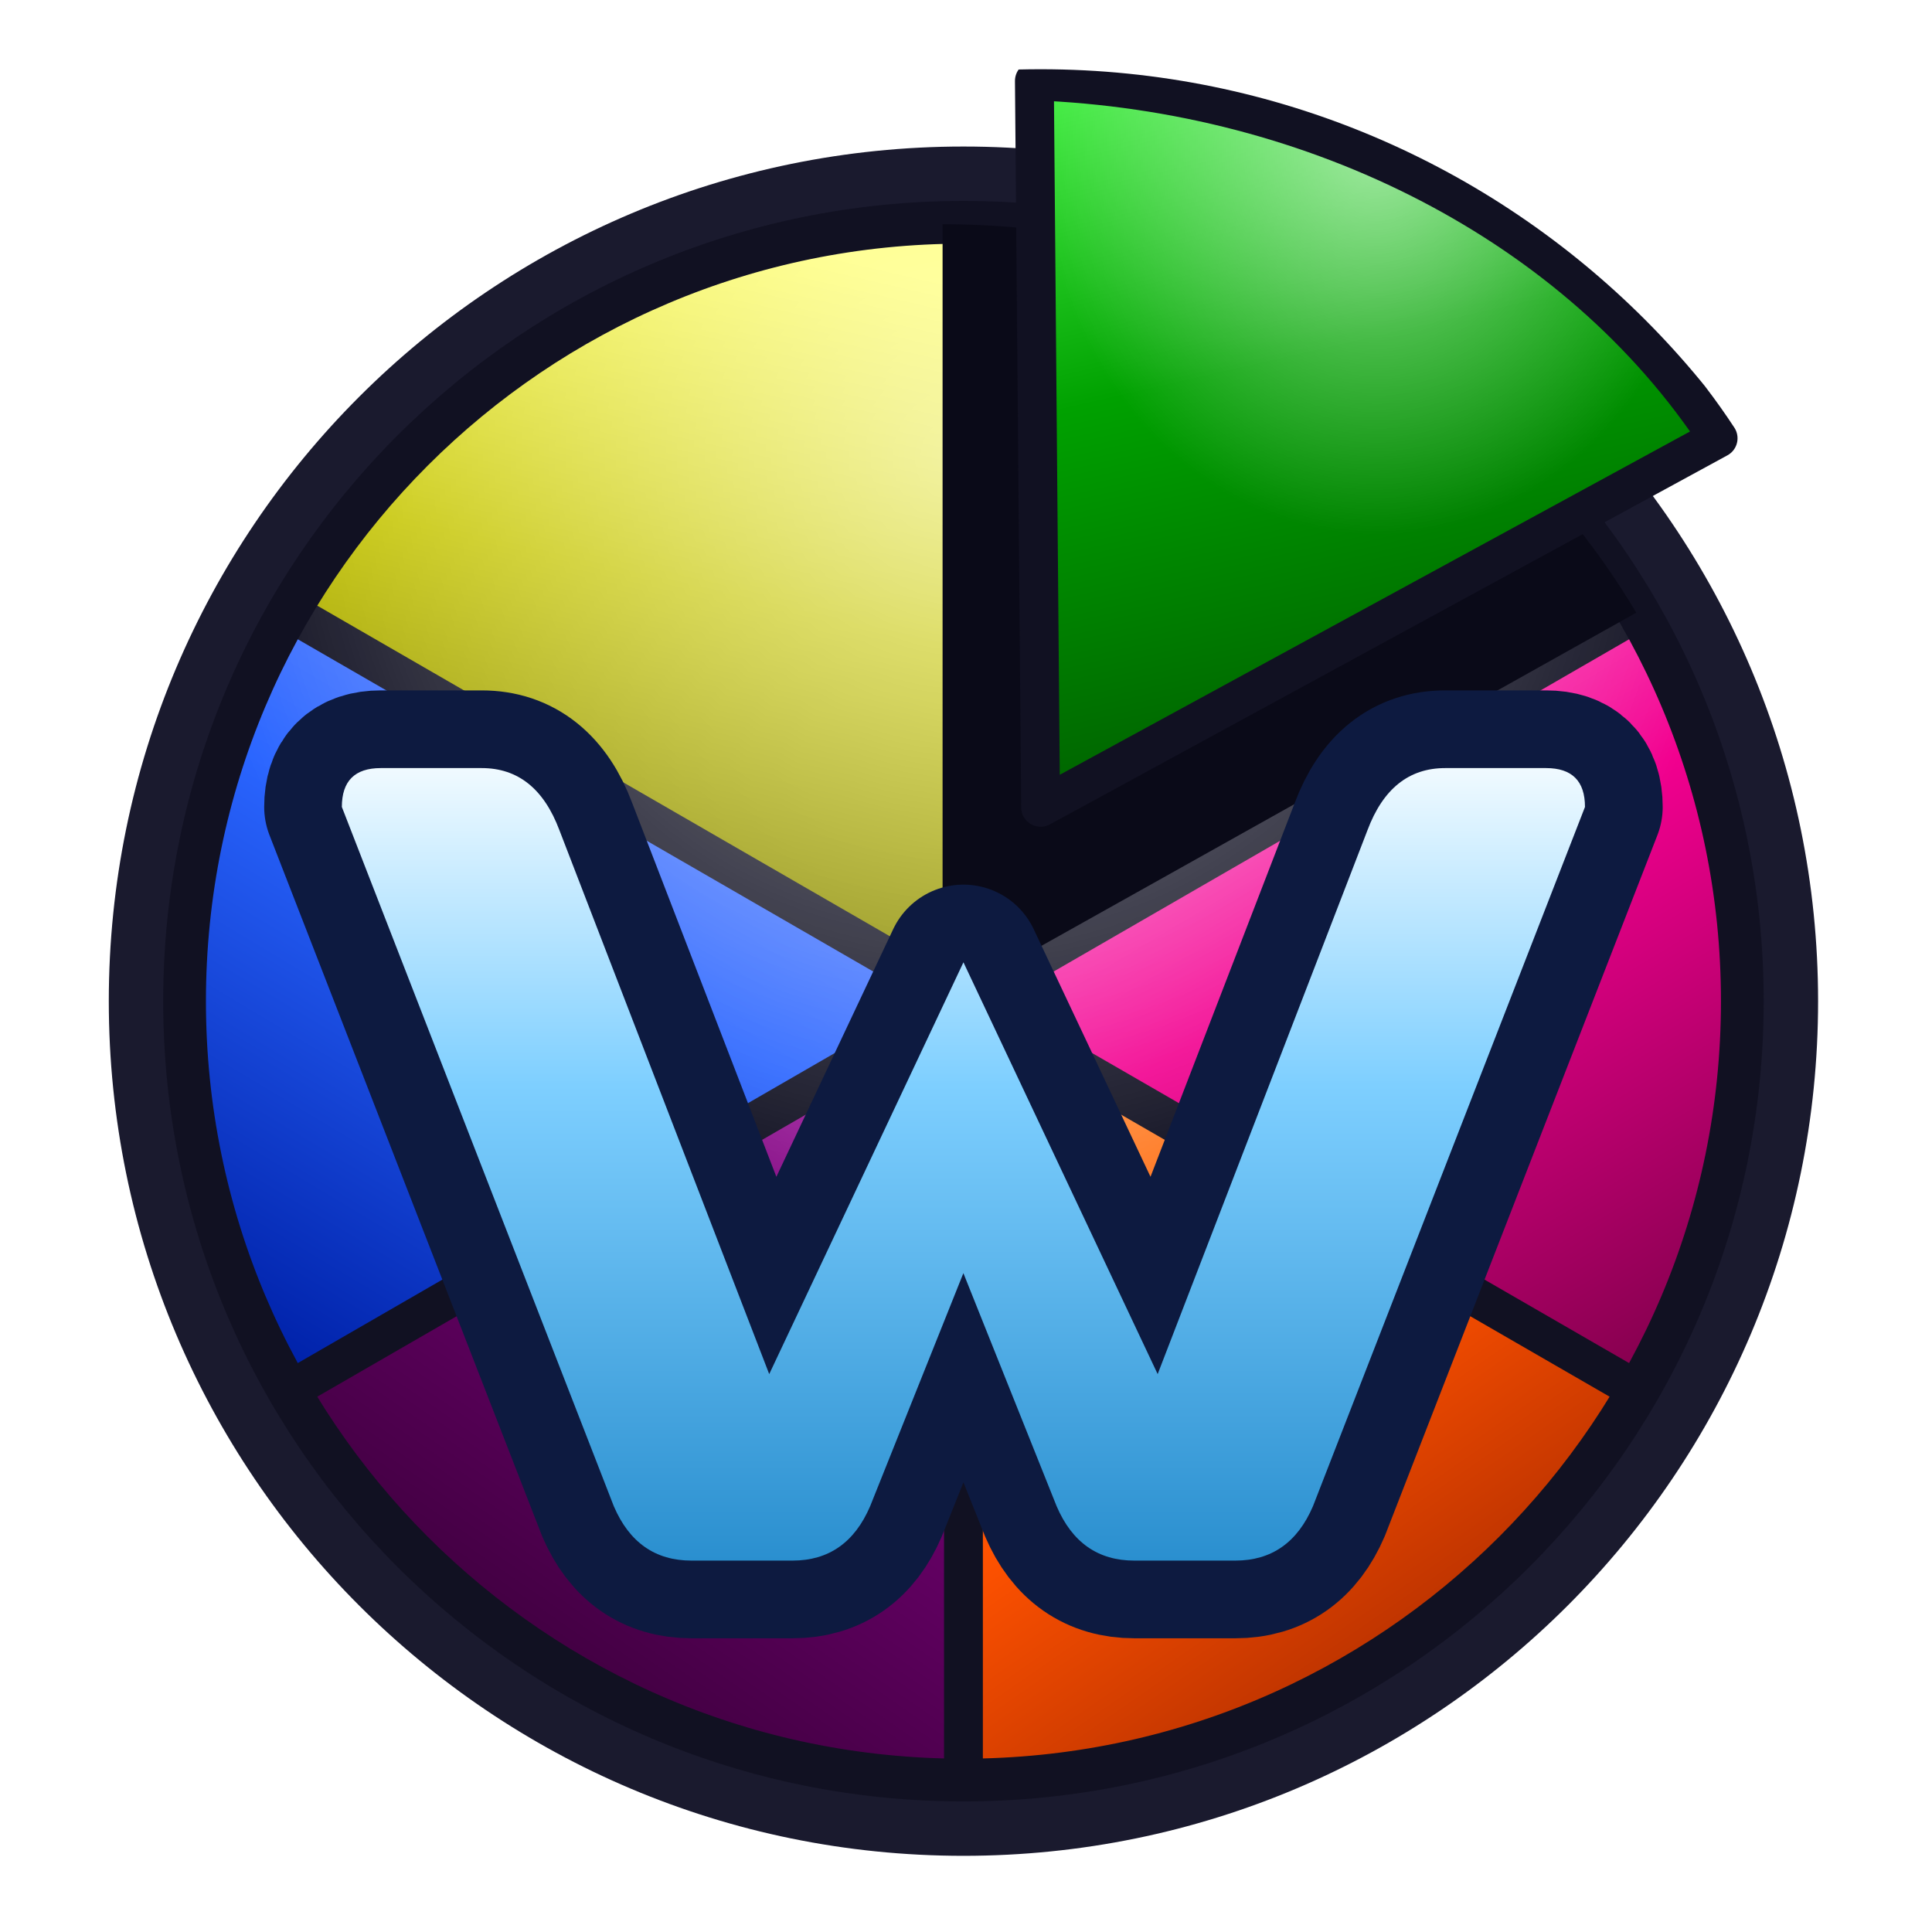
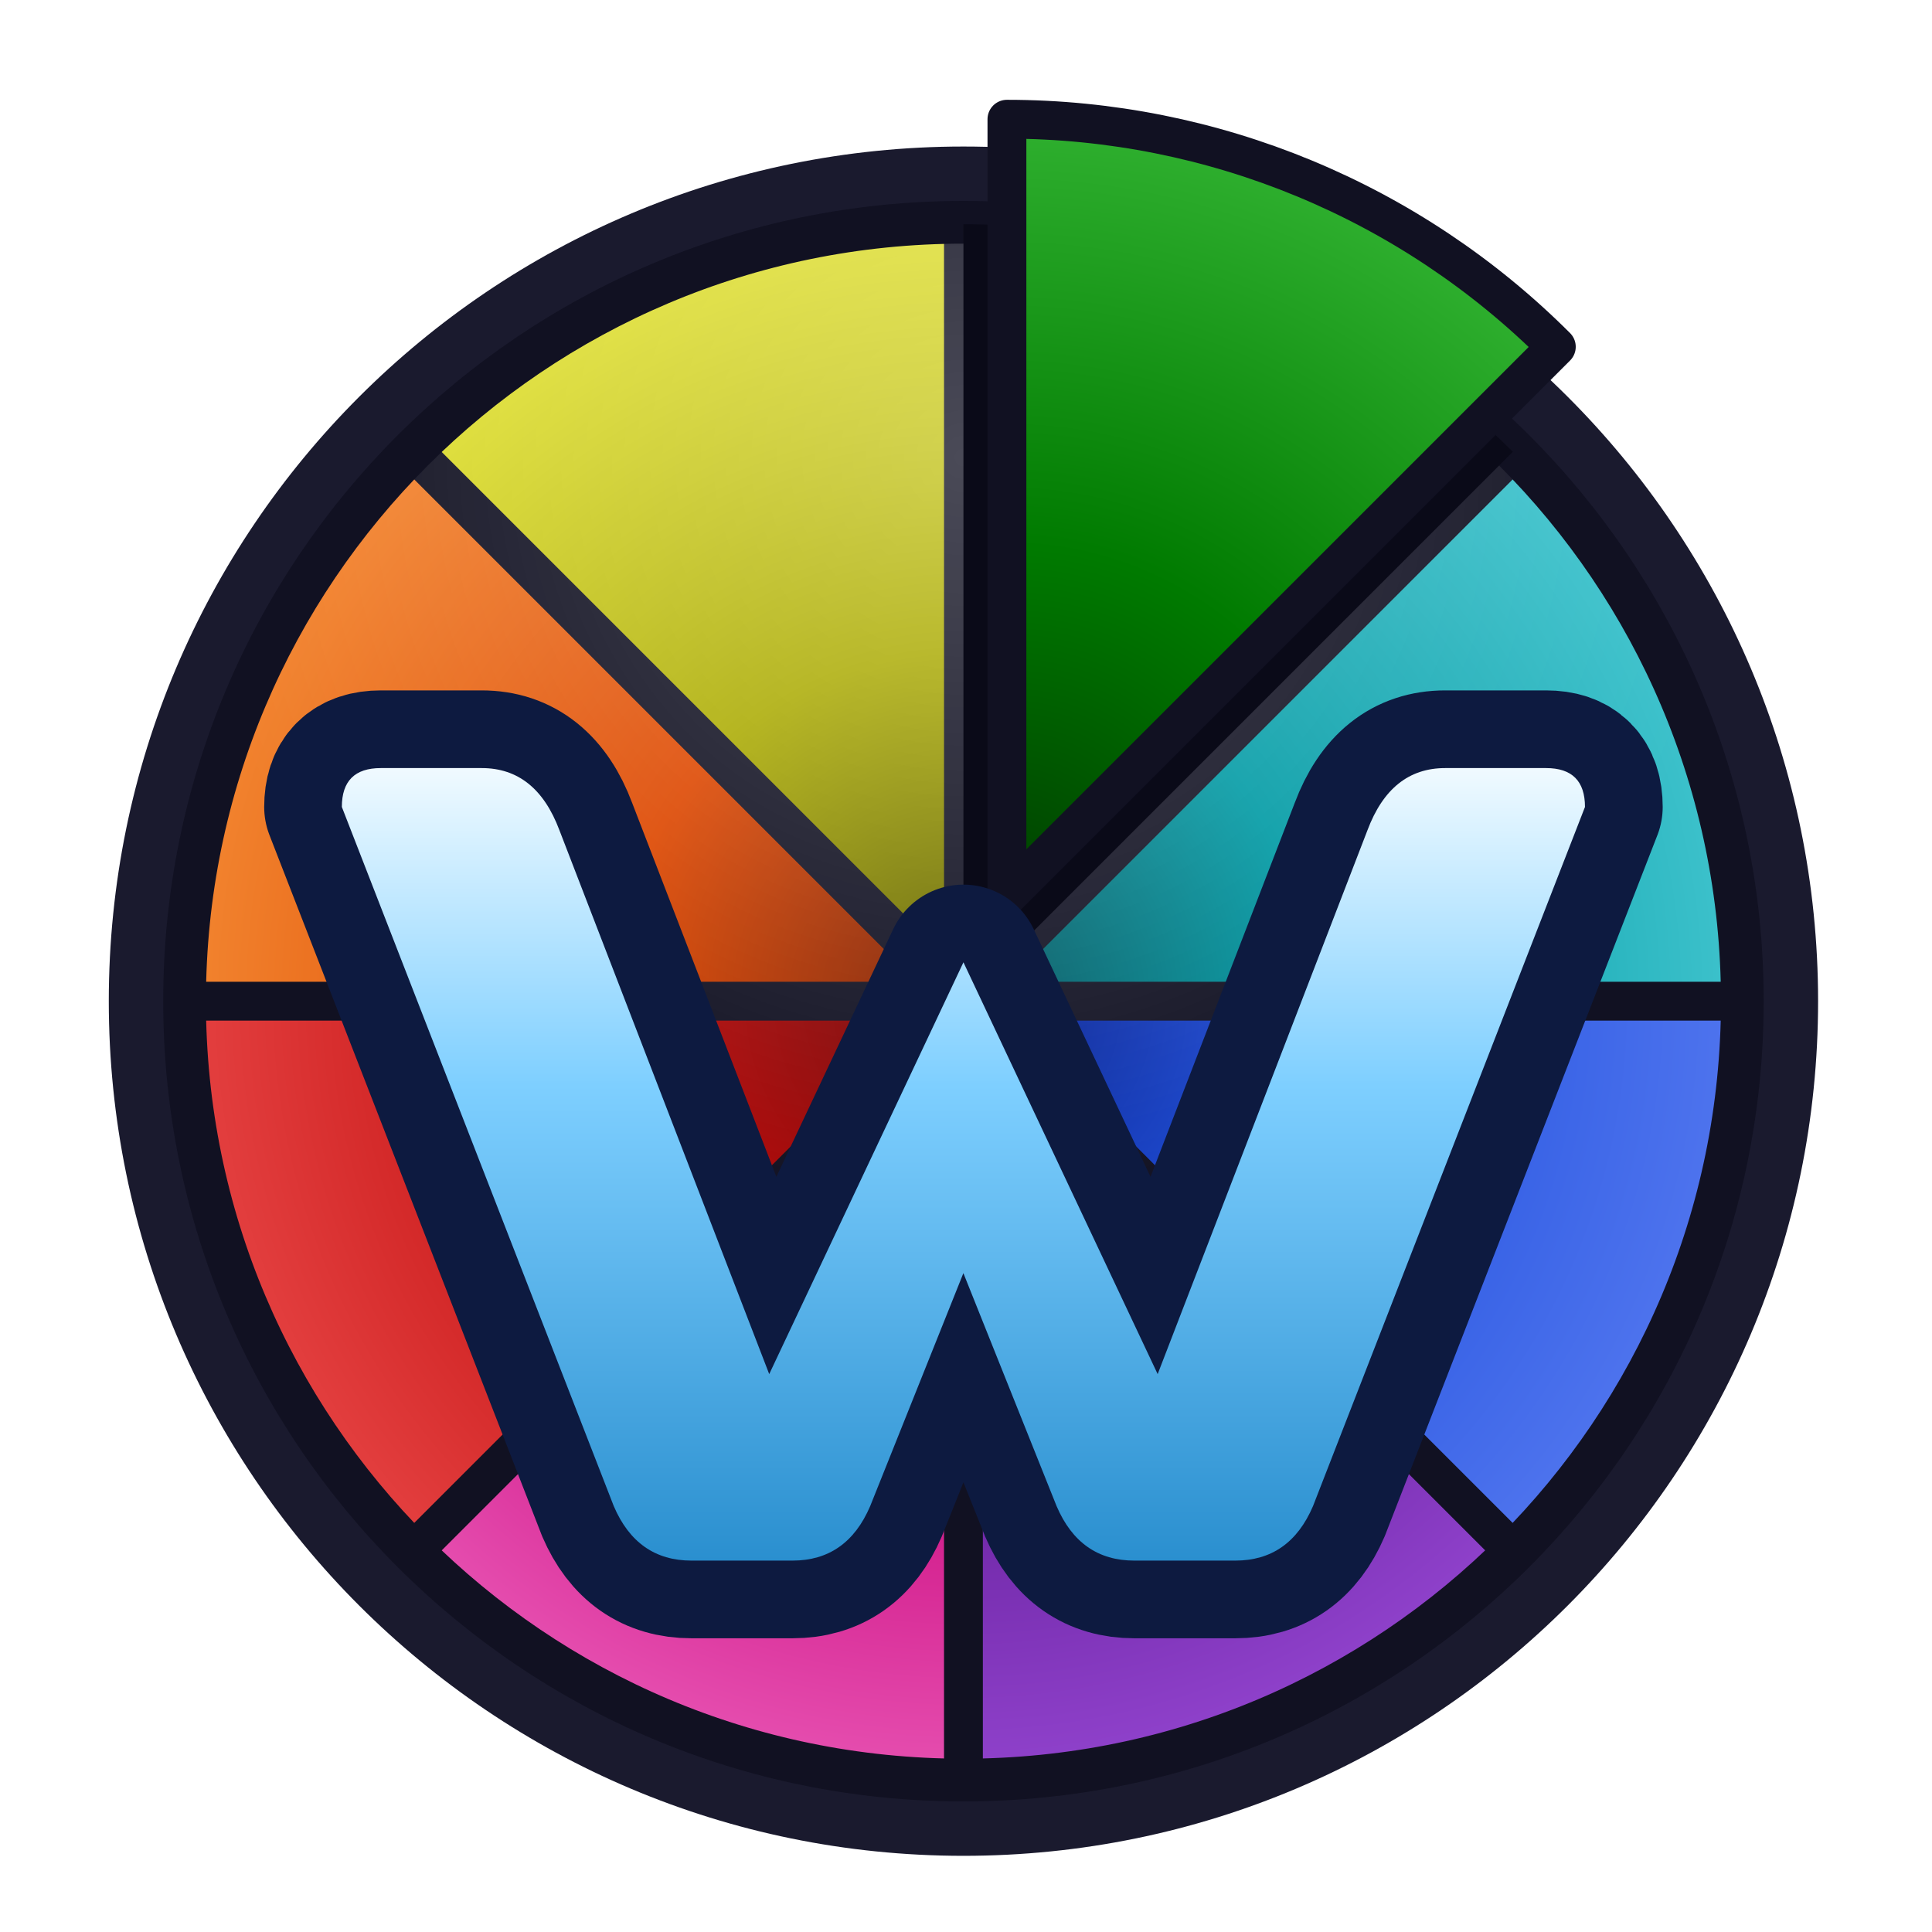
- <svg xmlns="http://www.w3.org/2000/svg" xmlns:xlink="http://www.w3.org/1999/xlink" width="128" height="128" viewBox="-4 -6 32 34" fill="none" version="1.1" id="svg48">
-   <defs id="defs31">
-     <filter id="outer-shadow" x="-0.218" y="-0.218" width="1.436" height="1.527">
-       <feGaussianBlur in="SourceAlpha" stdDeviation="2" result="blur" id="feGaussianBlur1" />
-       <feOffset dx="0" dy="2" result="offsetBlur" id="feOffset1" />
-       <feFlood flood-color="#000000" flood-opacity="0.4" result="color" id="feFlood1" />
-       <feComposite in="color" in2="offsetBlur" operator="in" result="shadow" id="feComposite1" />
-       <feMerge id="feMerge2">
-         <feMergeNode in="shadow" id="feMergeNode1" />
-         <feMergeNode in="SourceGraphic" id="feMergeNode2" />
-       </feMerge>
-     </filter>
-     <filter id="lift-shadow" x="-0.332" y="-0.288" width="1.664" height="1.776">
-       <feGaussianBlur in="SourceAlpha" stdDeviation="1.2" result="blur" id="feGaussianBlur2" />
-       <feOffset dx="0" dy="2" result="offsetBlur" id="feOffset2" />
-       <feFlood flood-color="#000000" flood-opacity="0.6" result="color" id="feFlood2" />
-       <feComposite in="color" in2="offsetBlur" operator="in" result="shadow" id="feComposite2" />
-       <feMerge id="feMerge4">
-         <feMergeNode in="shadow" id="feMergeNode3" />
-         <feMergeNode in="SourceGraphic" id="feMergeNode4" />
-       </feMerge>
-     </filter>
-     <filter id="w-shadow" x="-0.212" y="-0.333" width="1.425" height="1.784">
-       <feGaussianBlur in="SourceAlpha" stdDeviation="1" result="blur" id="feGaussianBlur4" />
-       <feOffset dx="0" dy="1.2" result="offsetBlur" id="feOffset4" />
-       <feFlood flood-color="#000000" flood-opacity="0.55" result="color" id="feFlood4" />
-       <feComposite in="color" in2="offsetBlur" operator="in" result="shadow" id="feComposite4" />
-       <feMerge id="feMerge6">
-         <feMergeNode in="shadow" id="feMergeNode5" />
-         <feMergeNode in="SourceGraphic" id="feMergeNode6" />
-       </feMerge>
-     </filter>
-     <linearGradient id="grad-green" x1="16.617" y1="0.465" x2="18.479" y2="9.771" gradientTransform="scale(0.9305912,1.074586)" gradientUnits="userSpaceOnUse">
-       <stop offset="0%" stop-color="#44ee44" id="stop6" />
-       <stop offset="40%" stop-color="#00A100" id="stop7" />
-       <stop offset="100%" stop-color="#005500" id="stop8" />
+ <svg xmlns="http://www.w3.org/2000/svg" xmlns:xlink="http://www.w3.org/1999/xlink" viewBox="-5 -6 34 34" width="512" height="512">
+   <defs>
+     <radialGradient id="wt-ring" cx="12.374" cy="9.349" r="17.922" gradientTransform="scale(0.9697815,1.03116)" fx="12.374" fy="9.349" gradientUnits="userSpaceOnUse">
+       <stop offset="75%" stop-color="#1a1a2e" />
+       <stop offset="100%" stop-color="#0a0a18" />
+     </radialGradient>
+     <radialGradient id="wt-glosstop" cx="50%" cy="16%" r="48%">
+       <stop offset="0%" stop-color="#ffffff" stop-opacity="0.24" />
+       <stop offset="100%" stop-color="#ffffff" stop-opacity="0" />
+     </radialGradient>
+     <radialGradient id="wt-gloss1" xlink:href="#wt-glosstop" cx="12" cy="5" r="10" gradientTransform="matrix(1.367305,0,0,1.367305,-4.452678,-4.788615)" gradientUnits="userSpaceOnUse" />
+     <linearGradient id="wt-w" x1="9.581" y1="11.272" x2="9.581" y2="24.047" gradientTransform="matrix(1.712479,0,0,1.091706,-4.452678,-4.788615)" gradientUnits="userSpaceOnUse">
+       <stop offset="0%" stop-color="#f0faff" />
+       <stop offset="40%" stop-color="#7ecfff" />
+       <stop offset="100%" stop-color="#2a8fcf" />
    </linearGradient>
-     <linearGradient id="grad-pink" x1="14" y1="7" x2="20" y2="17" gradientTransform="scale(0.9999873,1.000013)" gradientUnits="userSpaceOnUse">
-       <stop offset="0%" stop-color="#ff66cc" id="stop9" />
-       <stop offset="45%" stop-color="#F2008F" id="stop10" />
-       <stop offset="100%" stop-color="#880050" id="stop11" />
-     </linearGradient>
-     <linearGradient id="grad-orange" x1="14.756" y1="11.167" x2="20.34" y2="20.473" gradientTransform="scale(0.9305912,1.074586)" gradientUnits="userSpaceOnUse">
-       <stop offset="0%" stop-color="#ff9944" id="stop12" />
-       <stop offset="45%" stop-color="#FF5200" id="stop13" />
-       <stop offset="100%" stop-color="#992200" id="stop14" />
-     </linearGradient>
-     <linearGradient id="grad-purple" x1="11.034" y1="11.167" x2="5.45" y2="20.473" gradientTransform="scale(0.9305912,1.074586)" gradientUnits="userSpaceOnUse">
-       <stop offset="0%" stop-color="#aa22aa" id="stop15" />
-       <stop offset="45%" stop-color="#620062" id="stop16" />
-       <stop offset="100%" stop-color="#300030" id="stop17" />
-     </linearGradient>
-     <linearGradient id="grad-blue" x1="10" y1="7" x2="4" y2="17" gradientTransform="scale(0.9999873,1.000013)" gradientUnits="userSpaceOnUse">
-       <stop offset="0%" stop-color="#6688ff" id="stop18" />
-       <stop offset="45%" stop-color="#2A65FF" id="stop19" />
-       <stop offset="100%" stop-color="#0022aa" id="stop20" />
-     </linearGradient>
-     <linearGradient id="grad-yellow" x1="9.173" y1="1.861" x2="7.311" y2="11.167" gradientTransform="scale(0.9305912,1.074586)" gradientUnits="userSpaceOnUse">
-       <stop offset="0%" stop-color="#ffff55" id="stop21" />
-       <stop offset="45%" stop-color="#C5C500" id="stop22" />
-       <stop offset="100%" stop-color="#777700" id="stop23" />
-     </linearGradient>
-     <radialGradient id="gloss-top" cx="50%" cy="15%" r="50%">
-       <stop offset="0%" stop-color="#ffffff" stop-opacity="0.55" id="stop24" />
-       <stop offset="100%" stop-color="#ffffff" stop-opacity="0" id="stop25" />
+     <radialGradient id="wt-green" cx="12" cy="12" r="10" gradientUnits="userSpaceOnUse">
+       <stop offset="0%" stop-color="#004000" />
+       <stop offset="45%" stop-color="#007a00" />
+       <stop offset="100%" stop-color="#2fb02f" />
    </radialGradient>
-     <linearGradient id="grad-w" x1="9.581" y1="11.272" x2="9.581" y2="24.047" gradientTransform="matrix(1.712479,0,0,1.091706,-4.452678,-4.788615)" gradientUnits="userSpaceOnUse">
-       <stop offset="0%" stop-color="#f0faff" id="stop26" />
-       <stop offset="40%" stop-color="#7ecfff" id="stop27" />
-       <stop offset="100%" stop-color="#2a8fcf" id="stop28" />
-     </linearGradient>
-     <radialGradient id="ring-grad" cx="12.374" cy="9.349" r="17.922" gradientTransform="scale(0.9697815,1.03116)" fx="12.374" fy="9.349" gradientUnits="userSpaceOnUse">
-       <stop offset="75%" stop-color="#1a1a2e" id="stop29" />
-       <stop offset="100%" stop-color="#0a0a18" id="stop30" />
+     <radialGradient id="wt-cyan" cx="12" cy="12" r="10" gradientUnits="userSpaceOnUse">
+       <stop offset="0%" stop-color="#00505a" />
+       <stop offset="45%" stop-color="#009aa4" />
+       <stop offset="100%" stop-color="#3ec2cc" />
    </radialGradient>
-     <clipPath id="clip-pie">
-       <circle cx="12" cy="12" r="10" id="circle30" />
+     <radialGradient id="wt-blue" cx="12" cy="12" r="10" gradientUnits="userSpaceOnUse">
+       <stop offset="0%" stop-color="#001a88" />
+       <stop offset="45%" stop-color="#2050dd" />
+       <stop offset="100%" stop-color="#4f74ee" />
+     </radialGradient>
+     <radialGradient id="wt-purple" cx="12" cy="12" r="10" gradientUnits="userSpaceOnUse">
+       <stop offset="0%" stop-color="#2c0840" />
+       <stop offset="45%" stop-color="#5f1a94" />
+       <stop offset="100%" stop-color="#9042cc" />
+     </radialGradient>
+     <radialGradient id="wt-pink" cx="12" cy="12" r="10" gradientUnits="userSpaceOnUse">
+       <stop offset="0%" stop-color="#6e0040" />
+       <stop offset="45%" stop-color="#c60077" />
+       <stop offset="100%" stop-color="#e64fb0" />
+     </radialGradient>
+     <radialGradient id="wt-red" cx="12" cy="12" r="10" gradientUnits="userSpaceOnUse">
+       <stop offset="0%" stop-color="#6e0000" />
+       <stop offset="45%" stop-color="#bf0c0c" />
+       <stop offset="100%" stop-color="#e44040" />
+     </radialGradient>
+     <radialGradient id="wt-orange" cx="12" cy="12" r="10" gradientUnits="userSpaceOnUse">
+       <stop offset="0%" stop-color="#7a1c00" />
+       <stop offset="45%" stop-color="#dd4700" />
+       <stop offset="100%" stop-color="#f2842f" />
+     </radialGradient>
+     <radialGradient id="wt-yellow" cx="12" cy="12" r="10" gradientUnits="userSpaceOnUse">
+       <stop offset="0%" stop-color="#606000" />
+       <stop offset="45%" stop-color="#aaaa00" />
+       <stop offset="100%" stop-color="#dede30" />
+     </radialGradient>
+     <clipPath id="wt-pie">
+       <circle cx="12" cy="12" r="10" />
    </clipPath>
-     <clipPath id="clip-outer">
-       <circle cx="12" cy="12" r="11" id="circle31" />
-     </clipPath>
-     <radialGradient xlink:href="#gloss-top" id="radialGradient48" cx="17.548" cy="1.861" r="4.653" gradientTransform="scale(0.9305912,1.074586)" fx="17.548" fy="1.861" gradientUnits="userSpaceOnUse" />
-     <radialGradient xlink:href="#gloss-top" id="radialGradient1" cx="12" cy="5" r="10" fx="12" fy="5" gradientUnits="userSpaceOnUse" gradientTransform="matrix(1.367305,0,0,1.367305,-4.452678,-4.788615)" />
  </defs>
-   <circle cx="12" cy="12" r="11" fill="url(#ring-grad)" id="circle32" style="fill:url(#ring-grad)" transform="matrix(1.367305,0,0,1.367305,-4.452678,-4.788615)" />
-   <circle cx="11.955" cy="11.619" fill="#111122" id="circle33" r="14.083" style="stroke-width:1.367" />
-   <g clip-path="url(#clip-pie)" id="g37" transform="matrix(1.367305,0,0,1.367305,-4.452678,-4.788615)">
-     <path d="m 12,12 8.66,-5 a 10,10 0 0 1 0,10 z" fill="url(#grad-pink)" id="path33" style="fill:url(#grad-pink)" />
-     <path d="m 12,12 8.66,5 A 10,10 0 0 1 12,22 Z" fill="url(#grad-orange)" id="path34" style="fill:url(#grad-orange)" />
-     <path d="M 12,12 V 22 A 10,10 0 0 1 3.34,17 Z" fill="url(#grad-purple)" id="path35" style="fill:url(#grad-purple)" />
-     <path d="m 12,12 -8.66,5 a 10,10 0 0 1 0,-10 z" fill="url(#grad-blue)" id="path36" style="fill:url(#grad-blue)" />
-     <path d="M 12,12 3.34,7 A 10,10 0 0 1 12,2 Z" fill="url(#grad-yellow)" id="path37" style="fill:url(#grad-yellow)" />
+   <circle cx="12" cy="12" r="11" fill="url(#wt-ring)" transform="matrix(1.367305,0,0,1.367305,-4.452678,-4.788615)" />
+   <circle cx="11.955" cy="11.619" r="14.083" fill="#111122" />
+   <g clip-path="url(#wt-pie)" transform="matrix(1.367305,0,0,1.367305,-4.452678,-4.788615)">
+     <path d="M12 12 L12 2 A10 10 0 0 1 19.071 4.929 Z" fill="url(#wt-green)" />
+     <path d="M12 12 L19.071 4.929 A10 10 0 0 1 22 12 Z" fill="url(#wt-cyan)" />
+     <path d="M12 12 L22 12 A10 10 0 0 1 19.071 19.071 Z" fill="url(#wt-blue)" />
+     <path d="M12 12 L19.071 19.071 A10 10 0 0 1 12 22 Z" fill="url(#wt-purple)" />
+     <path d="M12 12 L12 22 A10 10 0 0 1 4.929 19.071 Z" fill="url(#wt-pink)" />
+     <path d="M12 12 L4.929 19.071 A10 10 0 0 1 2 12 Z" fill="url(#wt-red)" />
+     <path d="M12 12 L2 12 A10 10 0 0 1 4.929 4.929 Z" fill="url(#wt-orange)" />
+     <path d="M12 12 L4.929 4.929 A10 10 0 0 1 12 2 Z" fill="url(#wt-yellow)" />
+     <g stroke="#111122" stroke-width="0.5" stroke-linecap="square">
+       <line x1="12" y1="12" x2="12" y2="2" />
+       <line x1="12" y1="12" x2="19.071" y2="4.929" />
+       <line x1="12" y1="12" x2="22" y2="12" />
+       <line x1="12" y1="12" x2="19.071" y2="19.071" />
+       <line x1="12" y1="12" x2="12" y2="22" />
+       <line x1="12" y1="12" x2="4.929" y2="19.071" />
+       <line x1="12" y1="12" x2="2" y2="12" />
+       <line x1="12" y1="12" x2="4.929" y2="4.929" />
+     </g>
  </g>
-   <g clip-path="url(#clip-pie)" stroke="#111122" stroke-width="0.5" stroke-linecap="square" id="g42" transform="matrix(1.367305,0,0,1.367305,-4.452678,-4.788615)">
-     <line x1="12" y1="12" x2="20.66" y2="7" id="line37" />
-     <line x1="12" y1="12" x2="20.66" y2="17" id="line38" />
-     <line x1="12" y1="12" x2="12" y2="22" id="line39" />
-     <line x1="12" y1="12" x2="3.34" y2="17" id="line40" />
-     <line x1="12" y1="12" x2="3.34" y2="7" id="line41" />
-     <line x1="12" y1="12" x2="12" y2="2" id="line42" />
+   <circle cx="11.955" cy="11.619" r="13.673" fill="url(#wt-gloss1)" />
+   <circle cx="11.955" cy="11.619" r="13.673" fill="none" stroke="#111122" stroke-width="0.684" />
+   <path d="M12 12 L12 2 A10 10 0 0 1 19.071 4.929 Z" fill="#0a0a18" transform="matrix(1.367305,0,0,1.367305,-4.452678,-4.788615)" />
+   <g transform="matrix(1.367305,0,0,1.367305,-3.68731,-6.63638)">
+     <path d="M12 12 L12 2 A10 10 0 0 1 19.071 4.929 Z" fill="url(#wt-green)" />
+     <path d="M12 12 L12 2 A10 10 0 0 1 19.071 4.929 Z" fill="none" stroke="#111122" stroke-width="0.5" stroke-linejoin="round" />
  </g>
-   <circle cx="11.955" cy="11.619" fill="url(#gloss-top)" id="circle42" r="13.673" style="fill:url(#radialGradient1);stroke-width:1.367" />
-   <circle cx="11.955" cy="11.619" fill="none" stroke="#111122" stroke-width="0.684" id="circle43" r="13.673" />
-   <path d="M 12,12 V 2 a 10,10 0 0 1 8.66,5 z" fill="#0a0a18" clip-path="url(#clip-pie)" id="path43" transform="matrix(1.409697,0,0,1.367305,-5.328498,-4.788615)" />
-   <g clip-path="url(#clip-outer)" id="g46" transform="matrix(1.367305,0,0,1.367305,-3.094734,-6.148937)">
-     <g id="g45">
-       <path d="M 12,10.5 V 1.319 c 3.573,9.07e-5 6.757,1.497 8.543,4.591 z" fill="url(#grad-green)" id="path44" style="fill:url(#grad-green)" />
-       <path d="M 11.985,10.368 12,0.5 c 3.573,9.076e-5 6.874,1.906 8.66,5 z" fill="url(#gloss-top)" id="path45" style="fill:url(#radialGradient48)" />
-     </g>
-     <path d="M 12,10.5 11.92,1.15 c 3.642,0.137 6.999,1.857 8.8,4.6 z" fill="none" stroke="#111122" stroke-width="0.5" stroke-linejoin="round" id="path46" />
-   </g>
-   <path d="M 4.5,9 Q 4,9 4,9.5 l 3.5,9 q 0.3,0.7 1,0.7 h 1.3 q 0.7,0 1,-0.7 l 1.2,-3 1.2,3 q 0.3,0.7 1,0.7 h 1.3 q 0.7,0 1,-0.7 L 20,9.5 Q 20,9 19.5,9 h -1.3 q -0.7,0 -1,0.8 l -2.7,7 L 12,11.5 9.5,16.8 6.8,9.8 Q 6.5,9 5.8,9 Z" fill="#0d1a40" stroke="#0d1a40" stroke-width="2" stroke-linejoin="round" stroke-linecap="round" id="path47" transform="matrix(1.367305,0,0,1.367305,-4.452678,-4.788615)" />
-   <path d="m 1.7,7.517 q -0.684,0 -0.684,0.684 l 4.786,12.306 q 0.41,0.957 1.367,0.957 h 1.777 q 0.957,0 1.367,-0.957 l 1.641,-4.102 1.641,4.102 q 0.41,0.957 1.367,0.957 h 1.777 q 0.957,0 1.367,-0.957 L 22.893,8.201 q 0,-0.684 -0.684,-0.684 h -1.777 q -0.957,0 -1.367,1.094 L 15.373,18.182 11.955,10.935 8.537,18.182 4.845,8.611 Q 4.435,7.517 3.478,7.517 Z" fill="url(#grad-w)" id="path48" style="fill:url(#grad-w);stroke-width:1.367" />
+   <path d="M 4.5,9 Q 4,9 4,9.5 l 3.5,9 q 0.3,0.7 1,0.7 h 1.3 q 0.7,0 1,-0.7 l 1.2,-3 1.2,3 q 0.3,0.7 1,0.7 h 1.3 q 0.7,0 1,-0.7 L 20,9.5 Q 20,9 19.5,9 h -1.3 q -0.7,0 -1,0.8 l -2.7,7 L 12,11.5 9.5,16.8 6.8,9.8 Q 6.5,9 5.8,9 Z" fill="#0d1a40" stroke="#0d1a40" stroke-width="2" stroke-linejoin="round" stroke-linecap="round" transform="matrix(1.367305,0,0,1.367305,-4.452678,-4.788615)" />
+   <path d="m 1.7,7.517 q -0.684,0 -0.684,0.684 l 4.786,12.306 q 0.41,0.957 1.367,0.957 h 1.777 q 0.957,0 1.367,-0.957 l 1.641,-4.102 1.641,4.102 q 0.41,0.957 1.367,0.957 h 1.777 q 0.957,0 1.367,-0.957 L 22.893,8.201 q 0,-0.684 -0.684,-0.684 h -1.777 q -0.957,0 -1.367,1.094 L 15.373,18.182 11.955,10.935 8.537,18.182 4.845,8.611 Q 4.435,7.517 3.478,7.517 Z" fill="url(#wt-w)" />
</svg>
